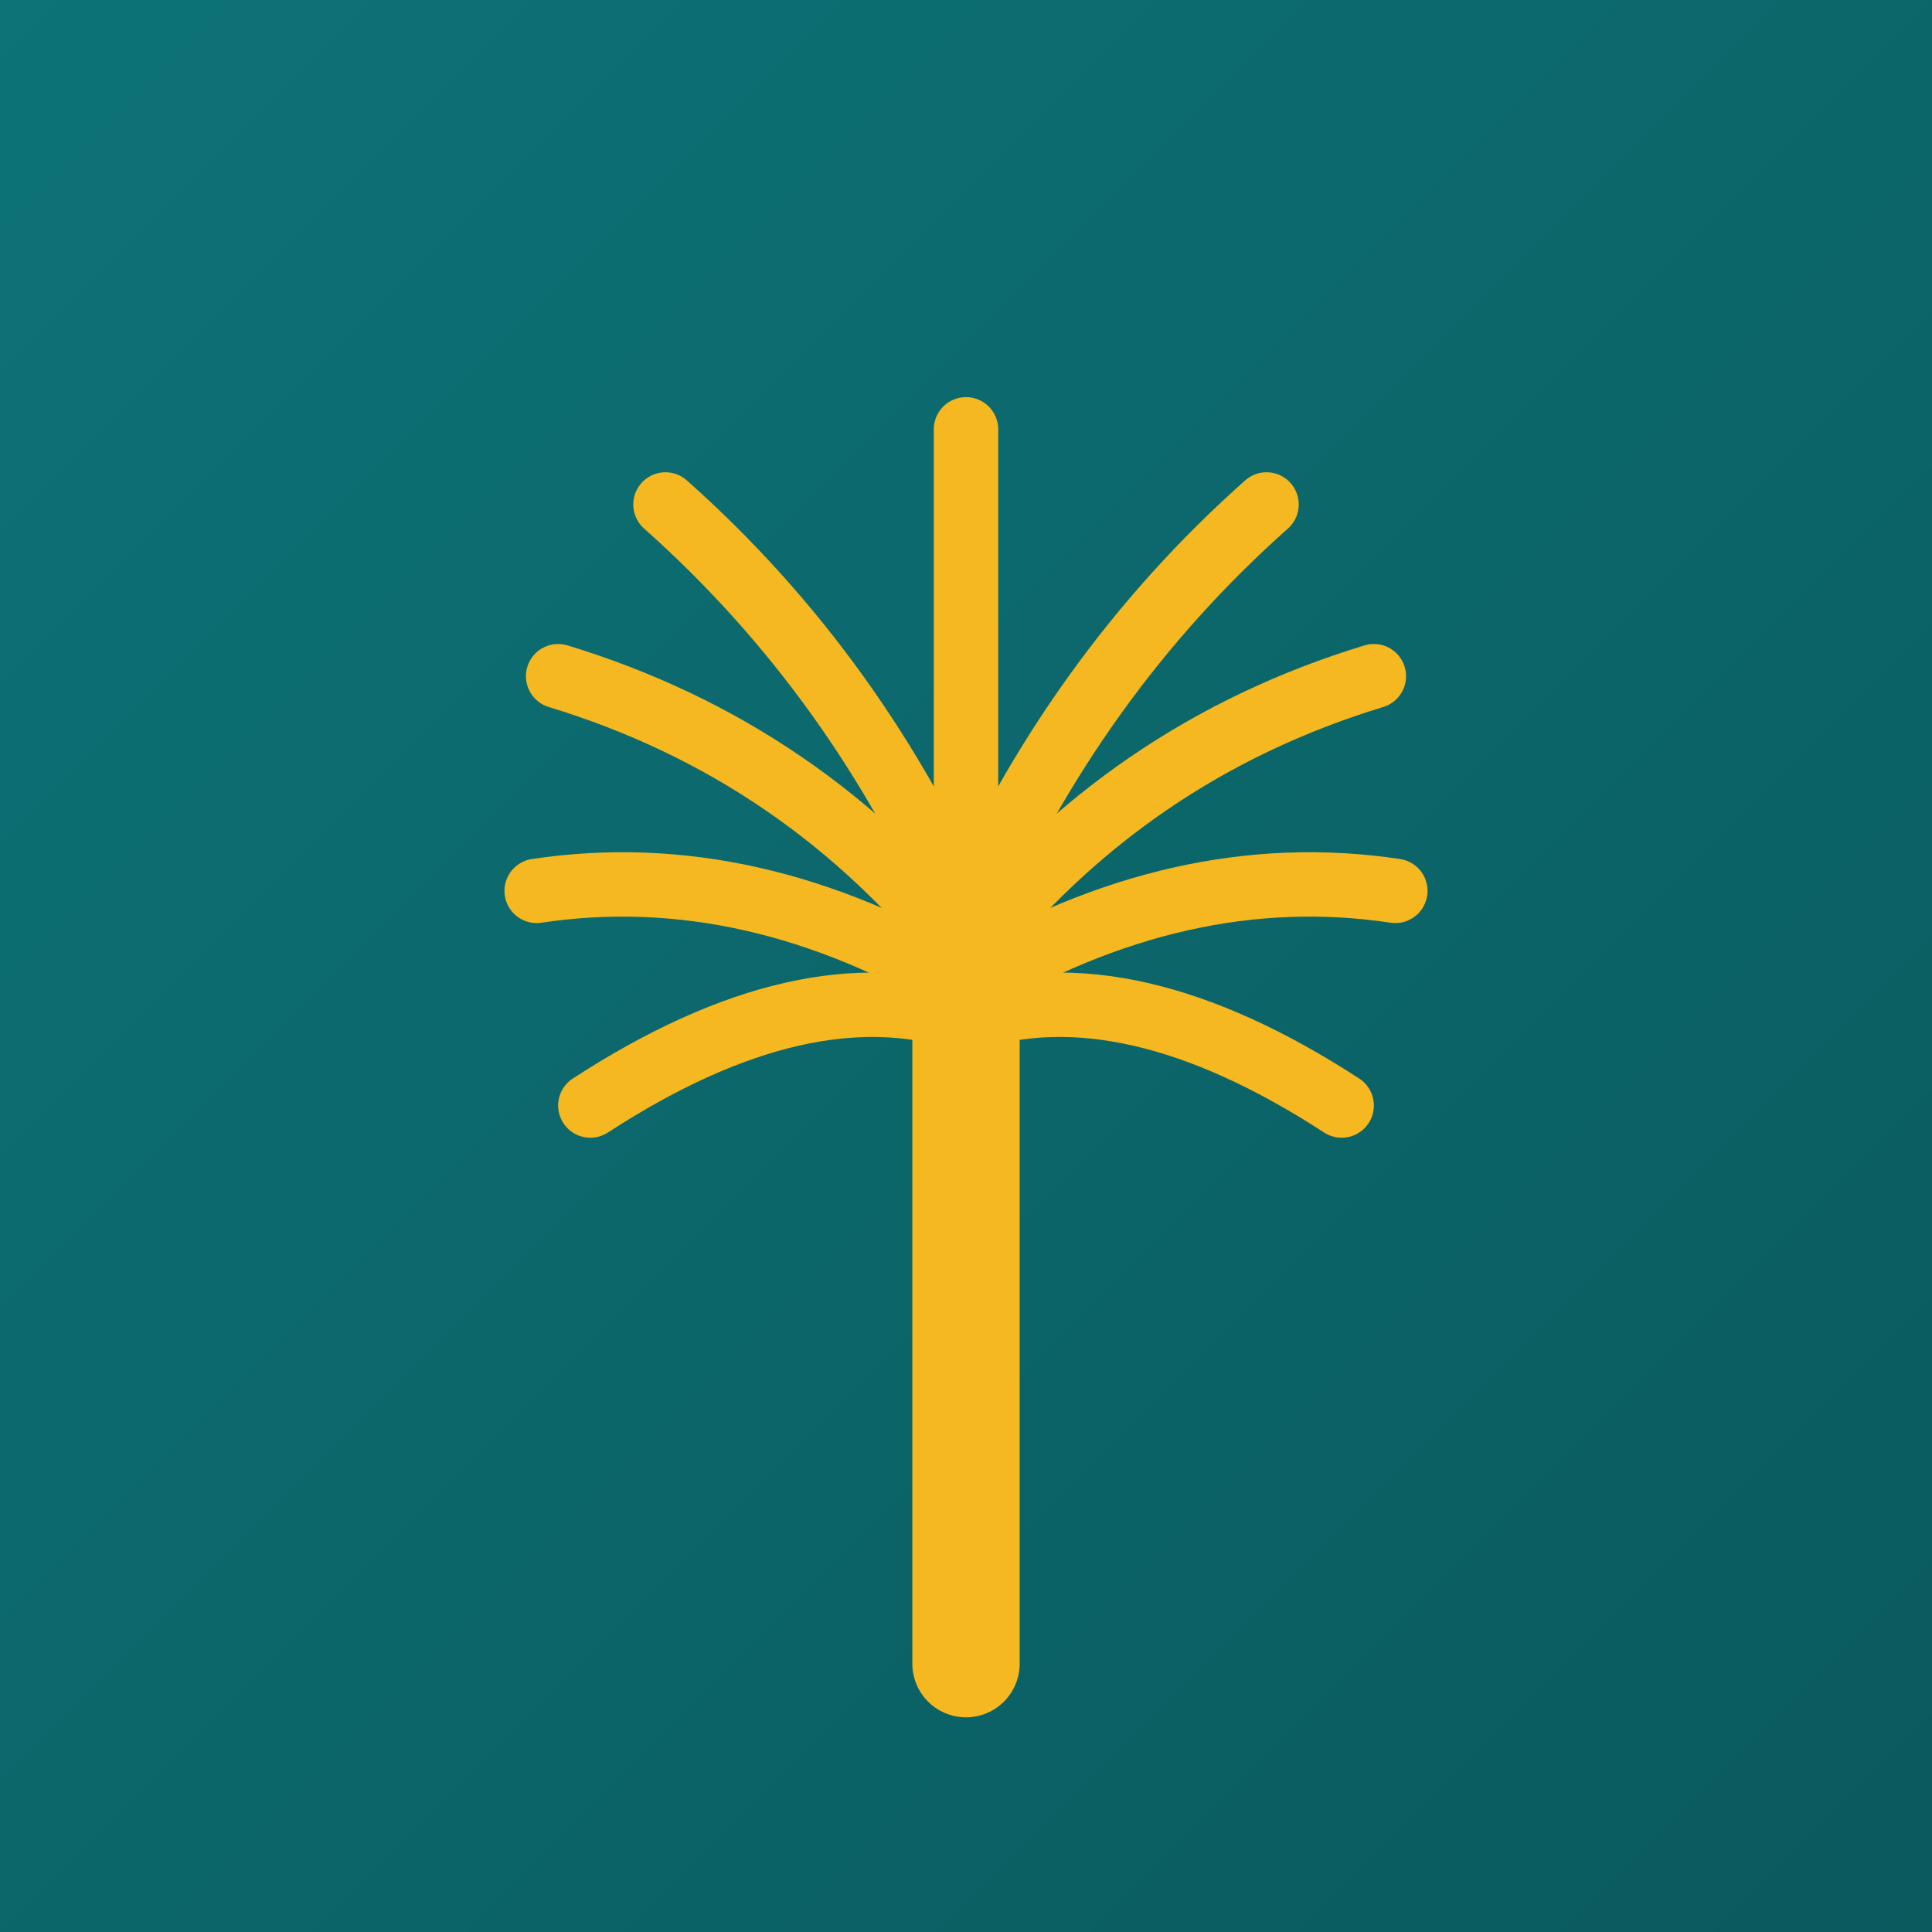
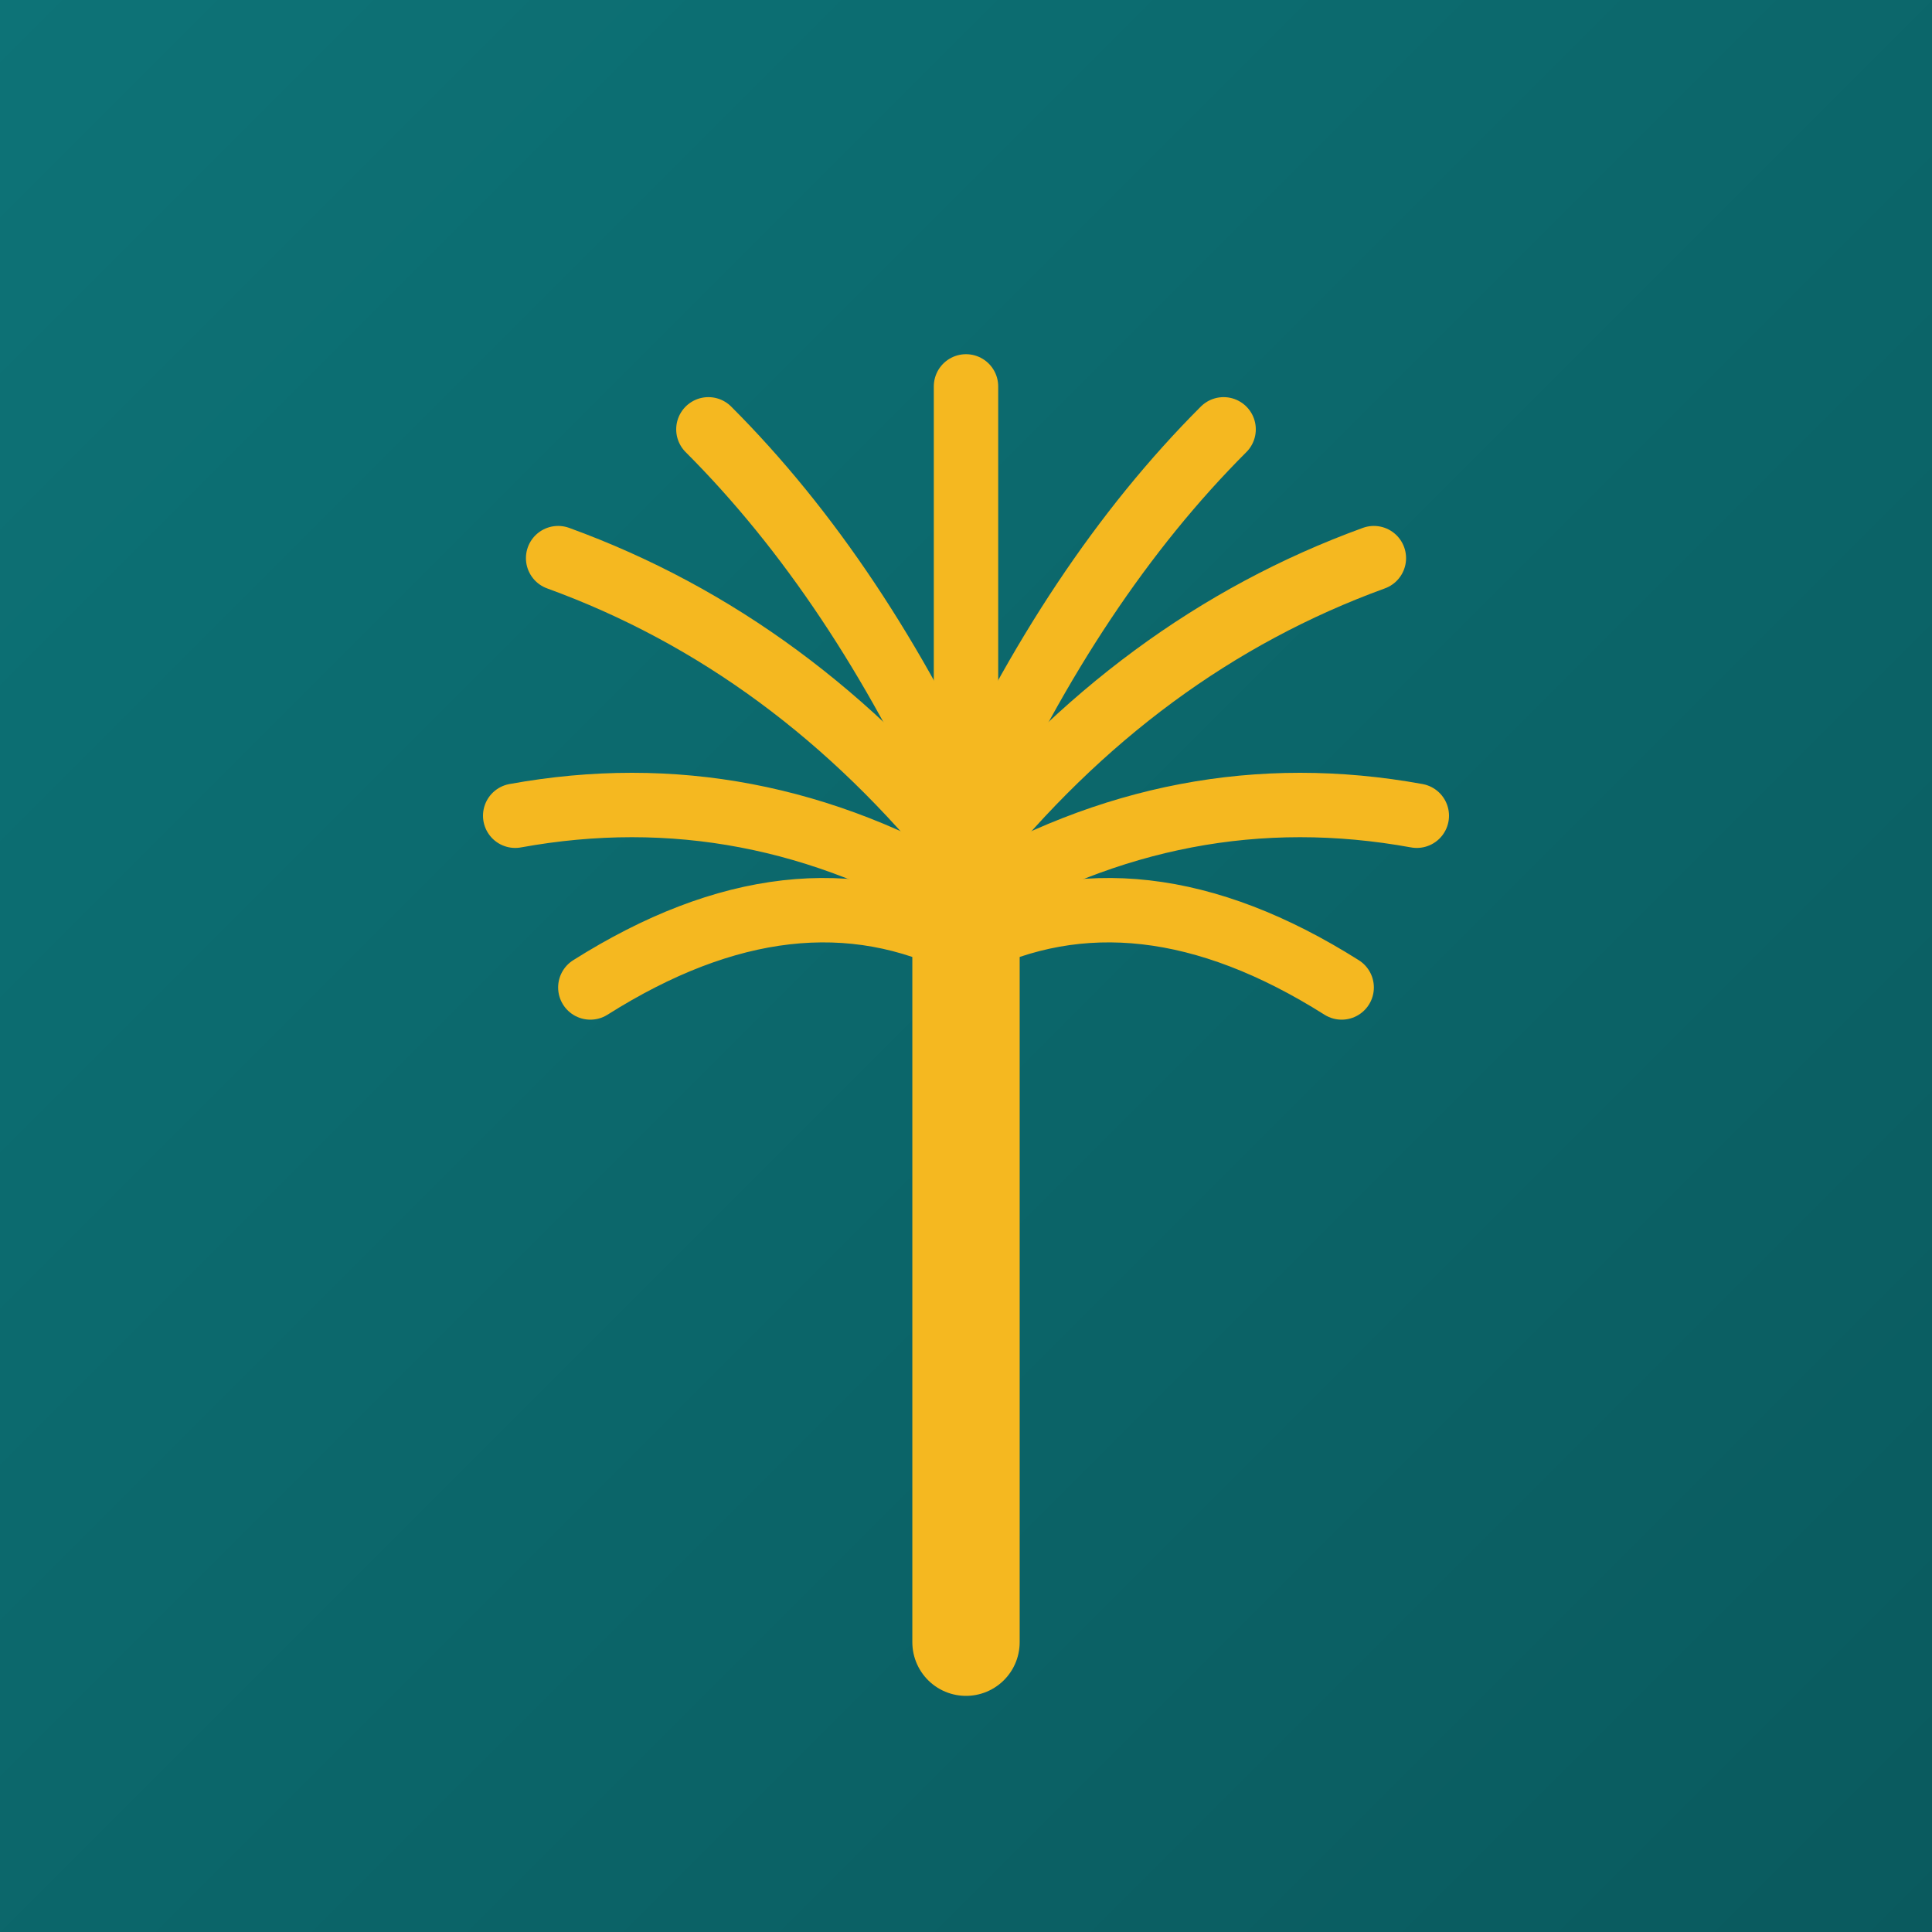
<svg xmlns="http://www.w3.org/2000/svg" width="180" height="180" viewBox="0 0 180 180" fill="none">
  <defs>
    <linearGradient id="bgGrad" x1="0%" y1="0%" x2="100%" y2="100%">
      <stop offset="0%" stop-color="#0D7377" />
      <stop offset="100%" stop-color="#0A5A5E" />
    </linearGradient>
  </defs>
  <rect width="180" height="180" fill="url(#bgGrad)" />
-   <g transform="translate(40, 25) scale(1)">
-     <path d="M50 130 L50 70" stroke="#F5B820" stroke-width="10" stroke-linecap="round" />
-     <path d="M50 70 Q35 65 15 78" stroke="#F5B820" stroke-width="6" stroke-linecap="round" fill="none" />
-     <path d="M50 67 Q30 55 10 58" stroke="#F5B820" stroke-width="6" stroke-linecap="round" fill="none" />
-     <path d="M50 64 Q35 45 12 38" stroke="#F5B820" stroke-width="6" stroke-linecap="round" fill="none" />
-     <path d="M50 61 Q40 38 22 22" stroke="#F5B820" stroke-width="6" stroke-linecap="round" fill="none" />
-     <path d="M50 70 Q65 65 85 78" stroke="#F5B820" stroke-width="6" stroke-linecap="round" fill="none" />
-     <path d="M50 67 Q70 55 90 58" stroke="#F5B820" stroke-width="6" stroke-linecap="round" fill="none" />
-     <path d="M50 64 Q65 45 88 38" stroke="#F5B820" stroke-width="6" stroke-linecap="round" fill="none" />
-     <path d="M50 61 Q60 38 78 22" stroke="#F5B820" stroke-width="6" stroke-linecap="round" fill="none" />
-     <path d="M50 64 Q50 40 50 15" stroke="#F5B820" stroke-width="6" stroke-linecap="round" fill="none" />
+   <g transform="translate(40, 28)">
+     <path d="M50 125 L50 60" stroke="#F5B820" stroke-width="10" stroke-linecap="round" />
+     <path d="M50 60 Q34 52 15 64" stroke="#F5B820" stroke-width="6" stroke-linecap="round" fill="none" />
+     <path d="M50 56 Q30 44 8 48" stroke="#F5B820" stroke-width="6" stroke-linecap="round" fill="none" />
+     <path d="M50 52 Q34 32 12 24" stroke="#F5B820" stroke-width="6" stroke-linecap="round" fill="none" />
+     <path d="M50 48 Q40 26 26 12" stroke="#F5B820" stroke-width="6" stroke-linecap="round" fill="none" />
+     <path d="M50 60 Q66 52 85 64" stroke="#F5B820" stroke-width="6" stroke-linecap="round" fill="none" />
+     <path d="M50 56 Q70 44 92 48" stroke="#F5B820" stroke-width="6" stroke-linecap="round" fill="none" />
+     <path d="M50 52 Q66 32 88 24" stroke="#F5B820" stroke-width="6" stroke-linecap="round" fill="none" />
+     <path d="M50 48 Q60 26 74 12" stroke="#F5B820" stroke-width="6" stroke-linecap="round" fill="none" />
+     <path d="M50 52 Q50 30 50 8" stroke="#F5B820" stroke-width="6" stroke-linecap="round" fill="none" />
  </g>
</svg>
